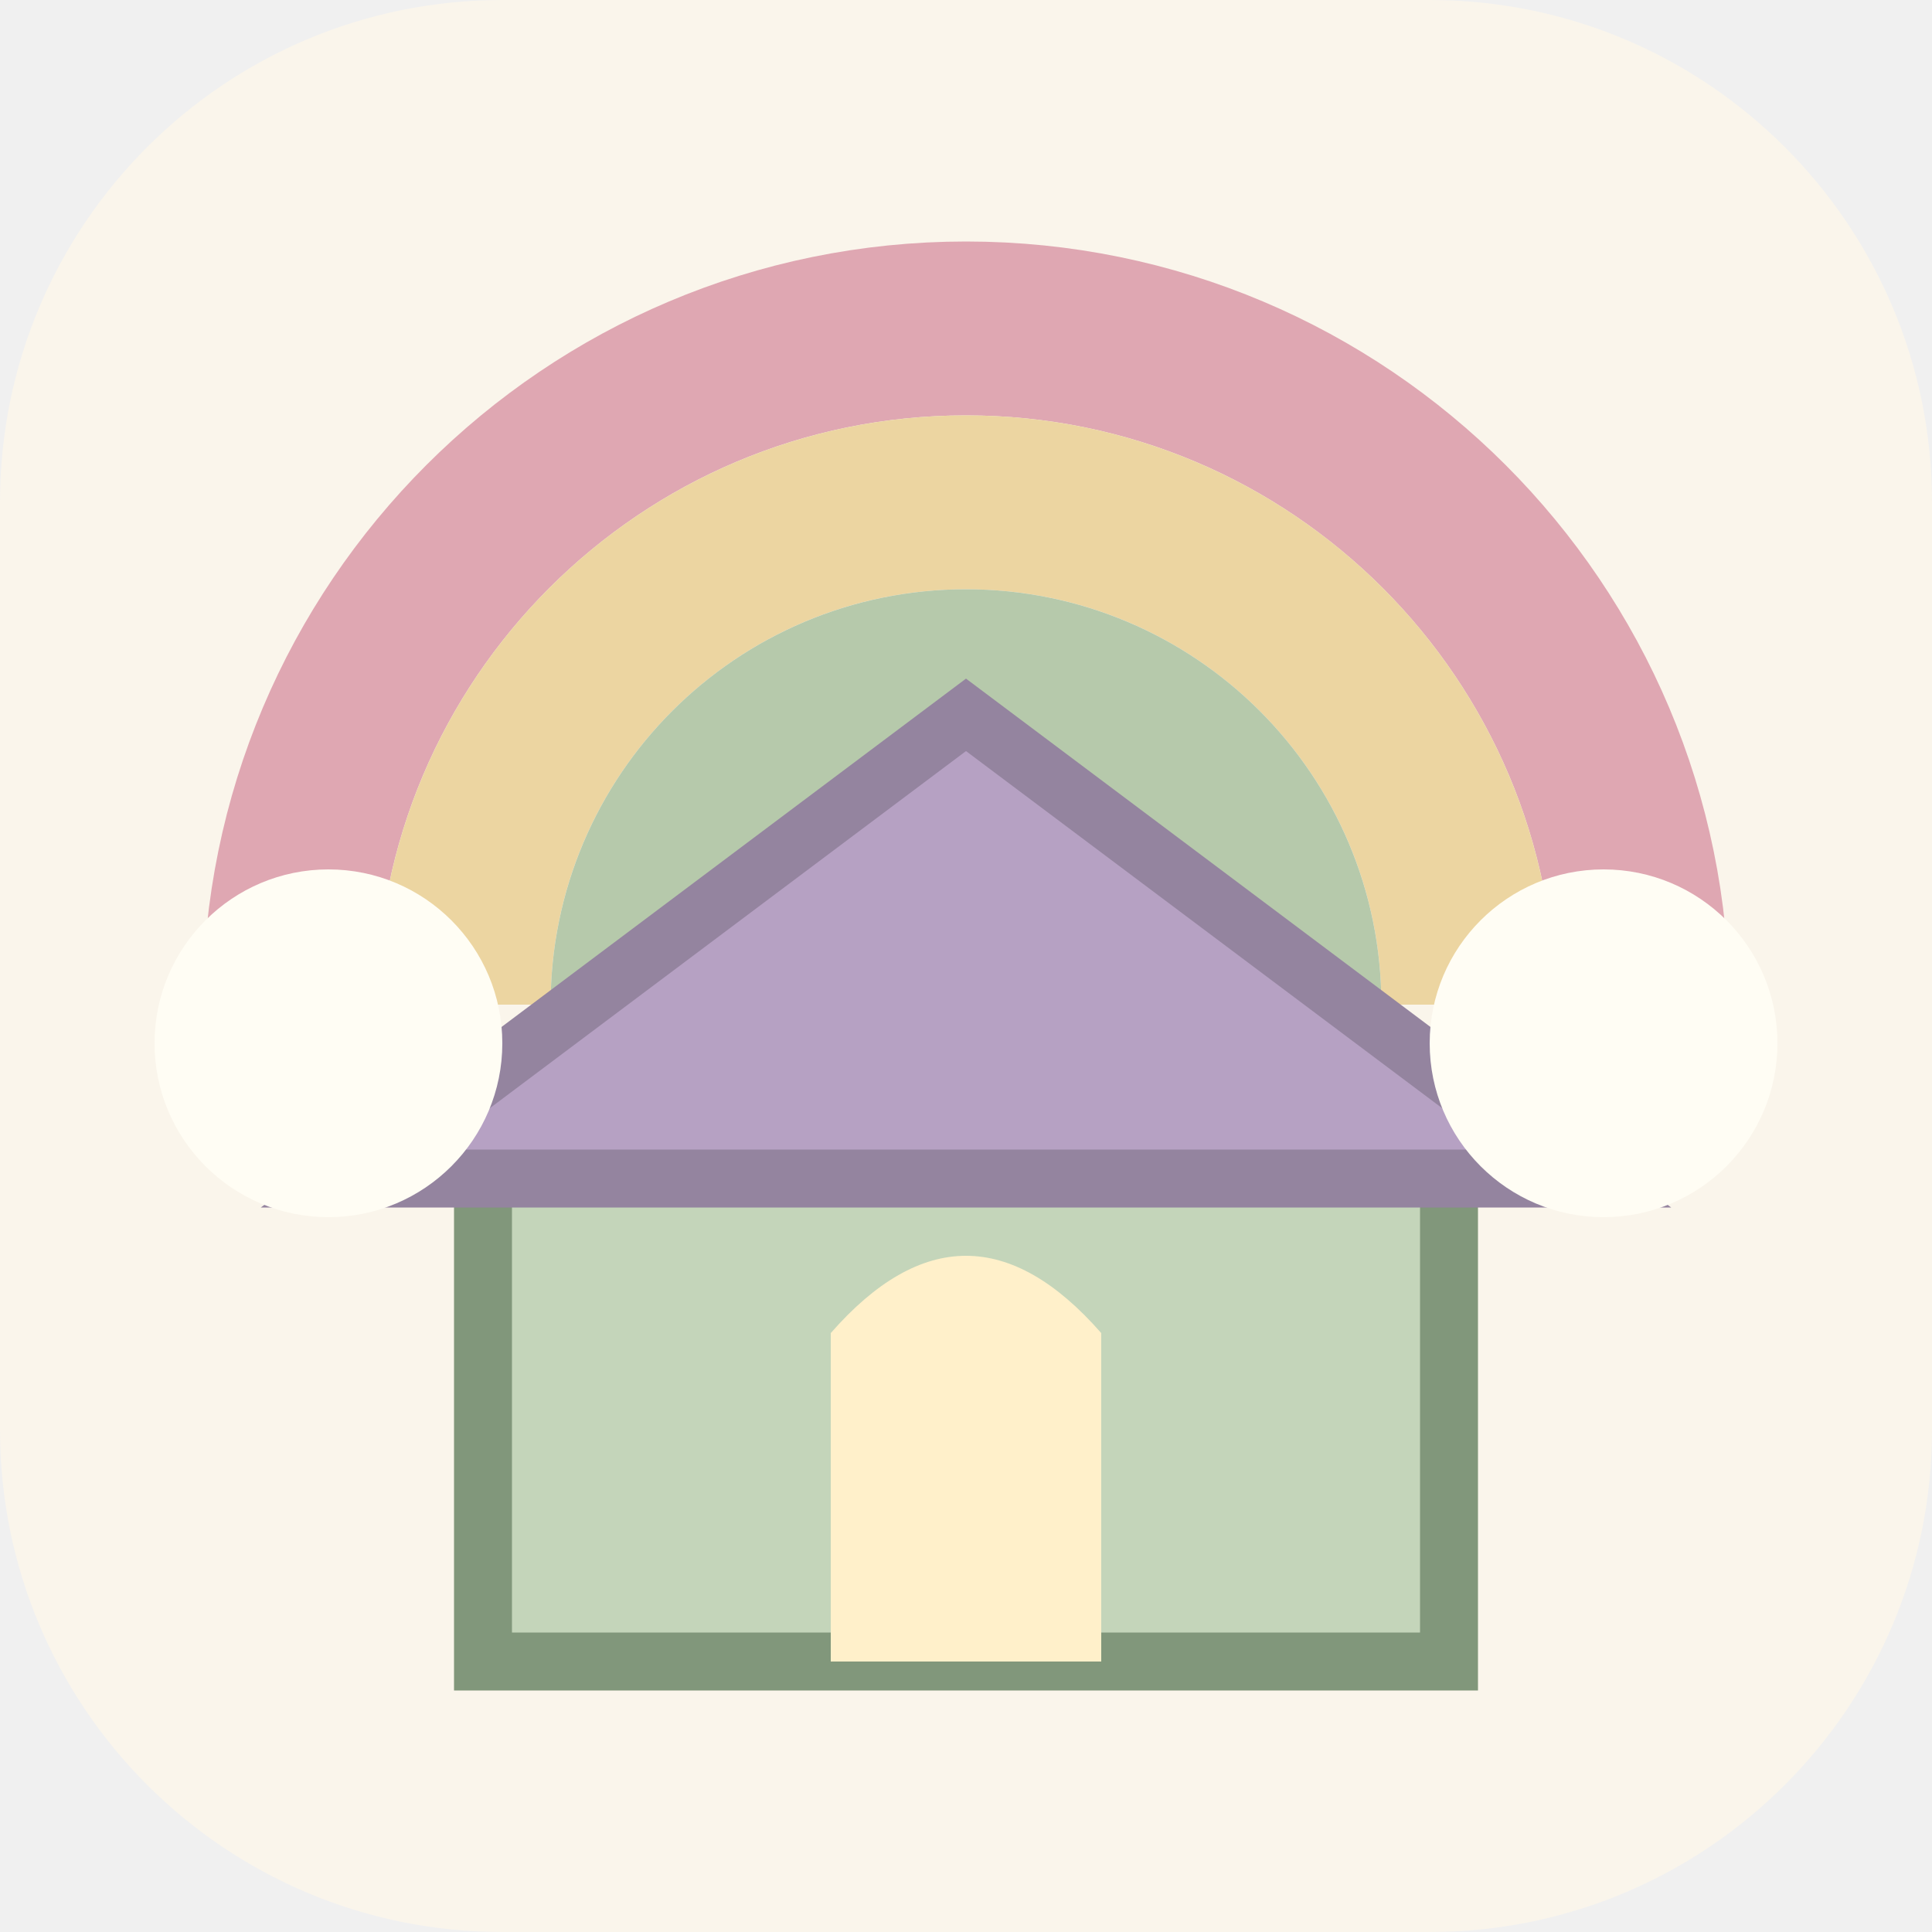
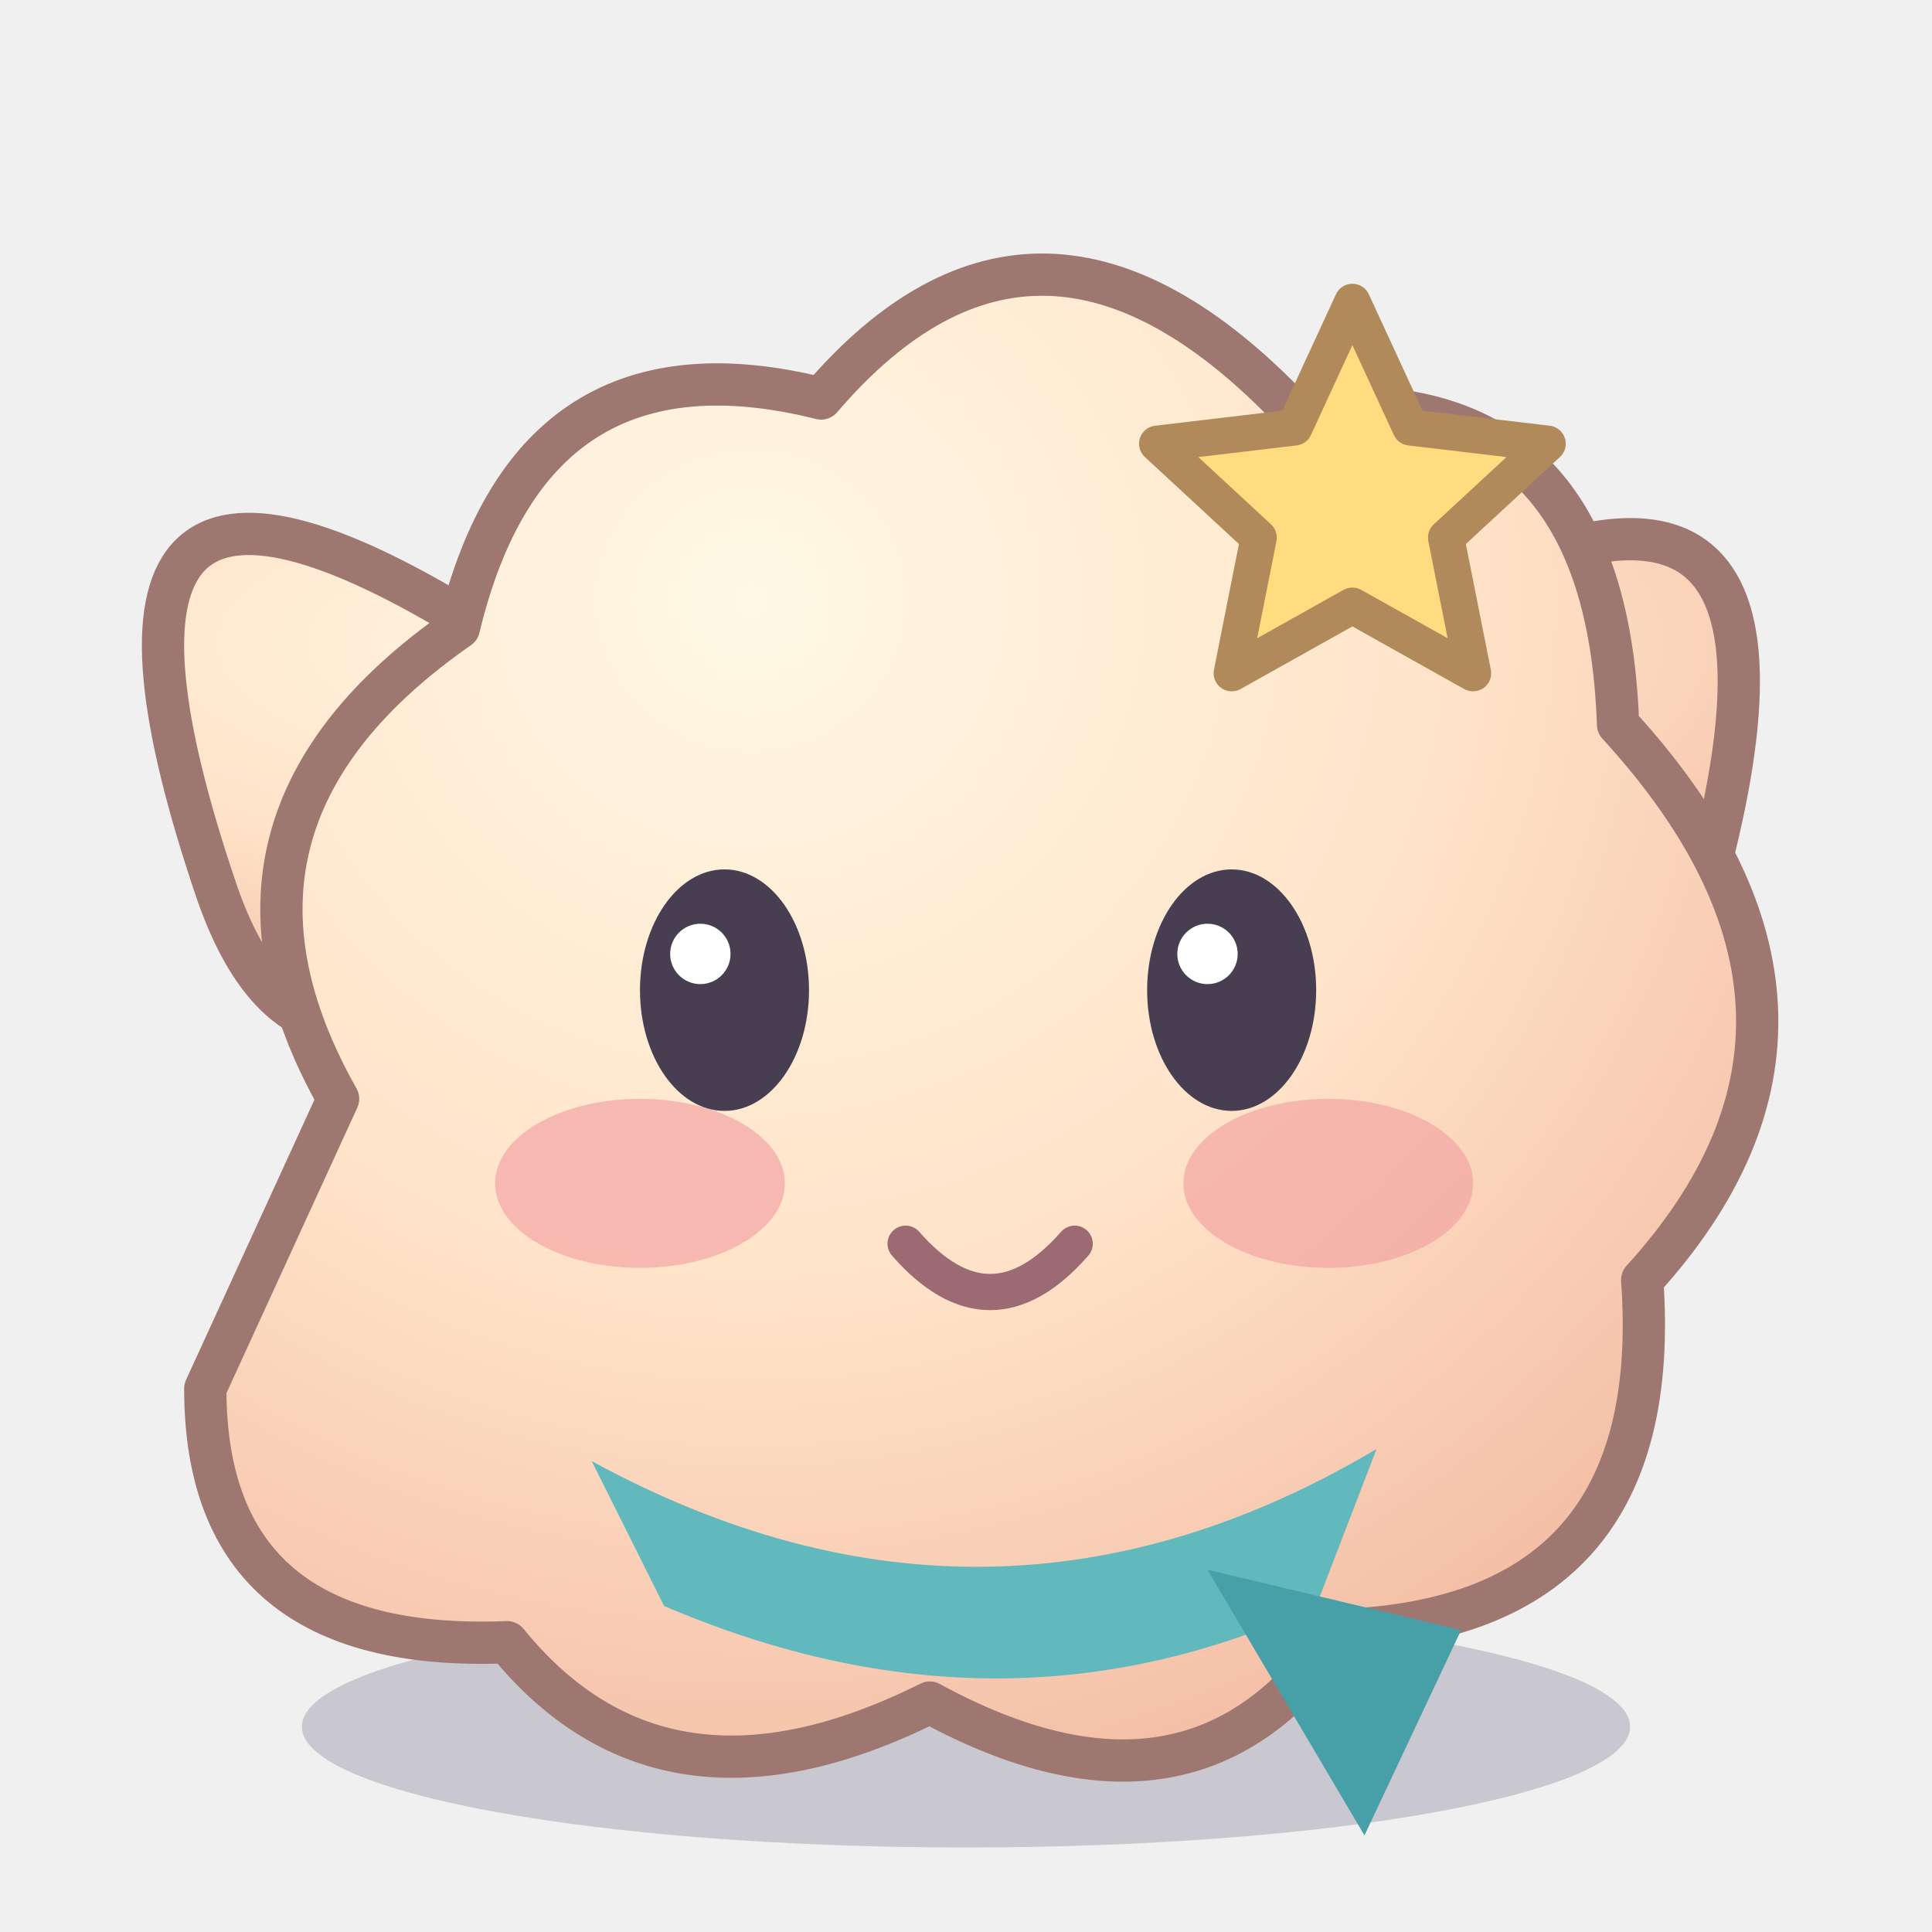
- <svg xmlns="http://www.w3.org/2000/svg" viewBox="0 0 100 100">
-   <rect width="100" height="100" rx="26" fill="#faf5eb" />
-   <path d="M15 52a35 35 0 0 1 70 0" fill="none" stroke="#dfa7b2" stroke-width="9" />
-   <path d="M24 52a26 26 0 0 1 52 0" fill="none" stroke="#ecd5a1" stroke-width="9" />
-   <path d="M33 52a17 17 0 0 1 34 0" fill="none" stroke="#b6c9ab" stroke-width="9" />
-   <path d="M25 60h50v26H25Z" fill="#c4d5ba" stroke="#81977b" stroke-width="3" />
-   <path d="m18 61 32-24 32 24Z" fill="#b6a1c3" stroke="#94849f" stroke-width="3" />
-   <path d="M43 86V69q7-8 14 0v17" fill="#fff0ca" />
-   <circle cx="17" cy="54" r="9" fill="#fffdf4" />
-   <circle cx="83" cy="54" r="9" fill="#fffdf4" />
+ <svg xmlns="http://www.w3.org/2000/svg" viewBox="0 0 160 160" fill="none" stroke-linecap="round" stroke-linejoin="round" aria-hidden="true">
+   <defs>
+     <radialGradient id="mc1" cx="35%" cy="22%" r="85%">
+       <stop stop-color="#fff8e5" />
+       <stop offset=".55" stop-color="#ffe3c8" />
+       <stop offset="1" stop-color="#f3bca4" />
+     </radialGradient>
+   </defs>
+   <ellipse cx="80" cy="143" rx="55" ry="10" fill="#241d4730" />
+   <g fill="url(#mc1)" stroke="#9e7770" stroke-width="3.5">
+     <path d="M38 51Q3 30 18 74q7 20 25 4m74-27q36-20 24 23-8 20-25 4" />
+     <path d="M28 91Q15 68 38 52q6-25 30-19 18-21 39 1 26-3 27 26 22 24 2 46 2 28-25 29-12 18-34 6-22 11-35-5-25 1-25-21Z" />
+   </g>
+   <ellipse cx="53" cy="98" rx="12" ry="7" fill="#f1a0a1" opacity=".65" />
+   <ellipse cx="110" cy="98" rx="12" ry="7" fill="#f1a0a1" opacity=".65" />
+   <ellipse cx="60" cy="82" rx="7" ry="10" fill="#483e52" />
+   <ellipse cx="102" cy="82" rx="7" ry="10" fill="#483e52" />
+   <circle cx="58" cy="79" r="2.5" fill="white" />
+   <circle cx="100" cy="79" r="2.5" fill="white" />
+   <path d="M75 103q7 8 14 0" stroke="#9b6a72" stroke-width="3" />
+   <path d="M49 121q33 18 65-1l-5 13q-26 12-54 0Z" fill="#61b9bd" />
+   <path d="m100 130 13 22 8-17" fill="#479fa8" />
+   <path d="M112,25L116.796,35.398L128.168,36.747L119.761,44.522L121.992,55.753L112,50.16L102.008,55.753L104.239,44.522L95.832,36.747L107.204,35.398Z" fill="#ffdc80" stroke="#b08a5a" stroke-width="3" />
</svg>
